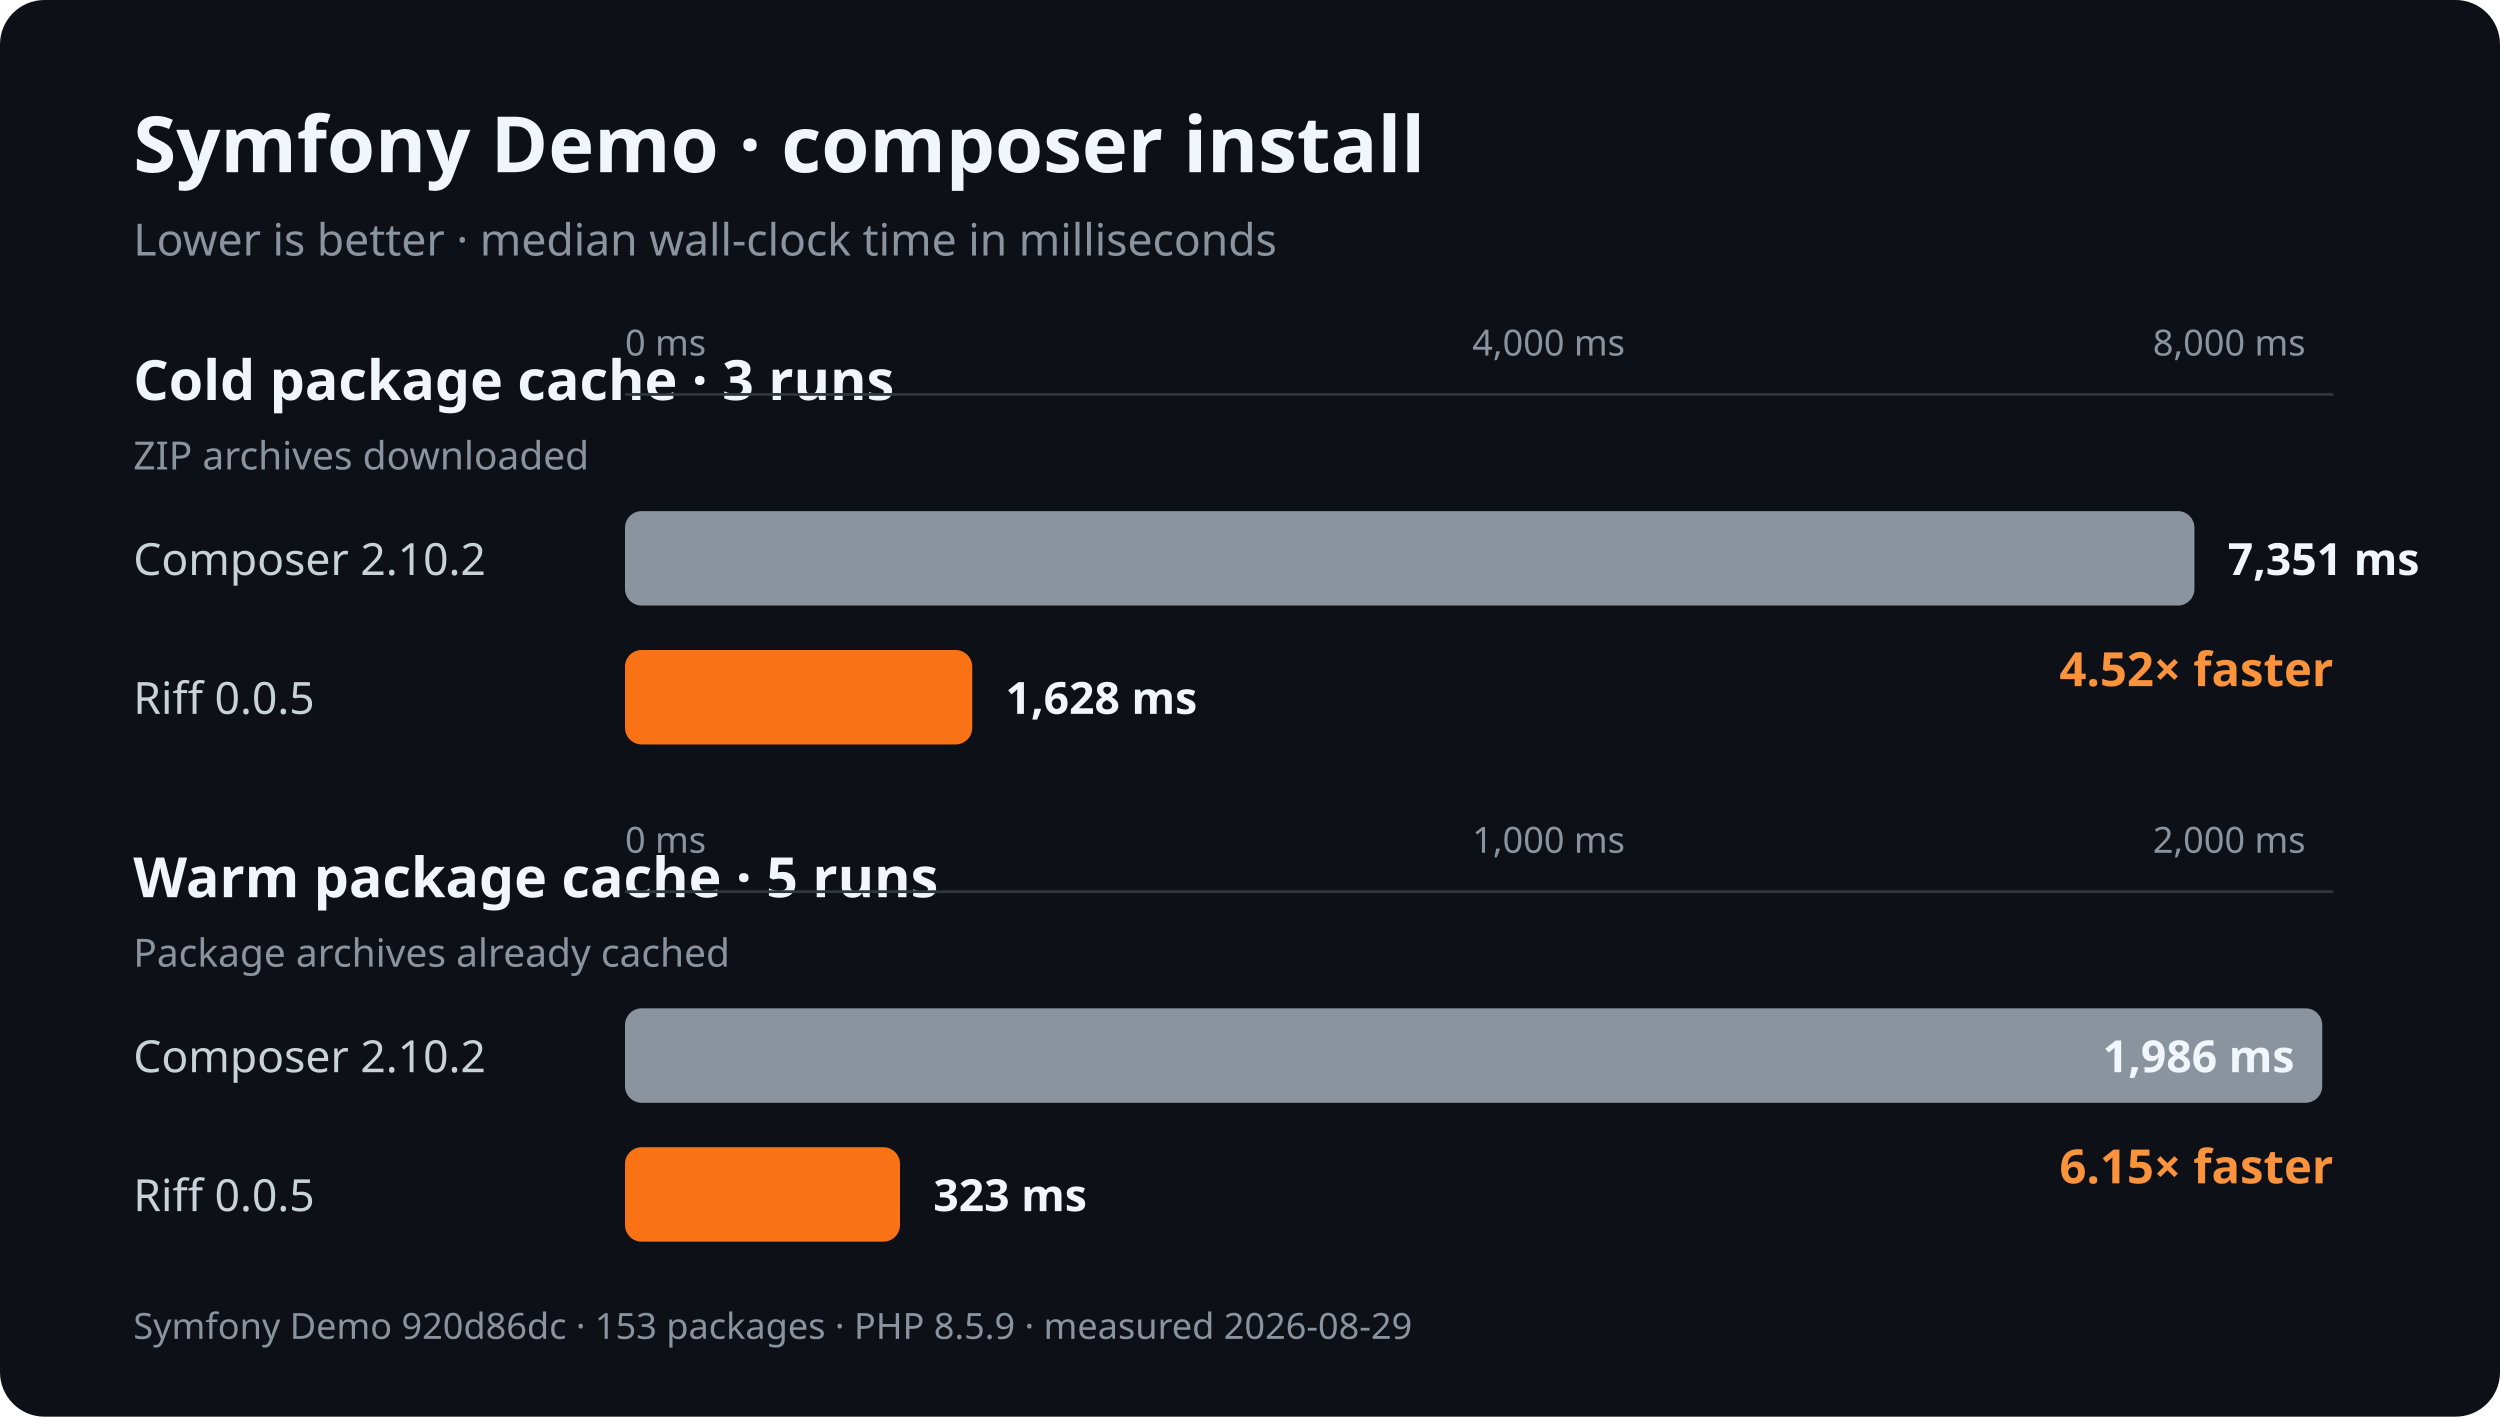
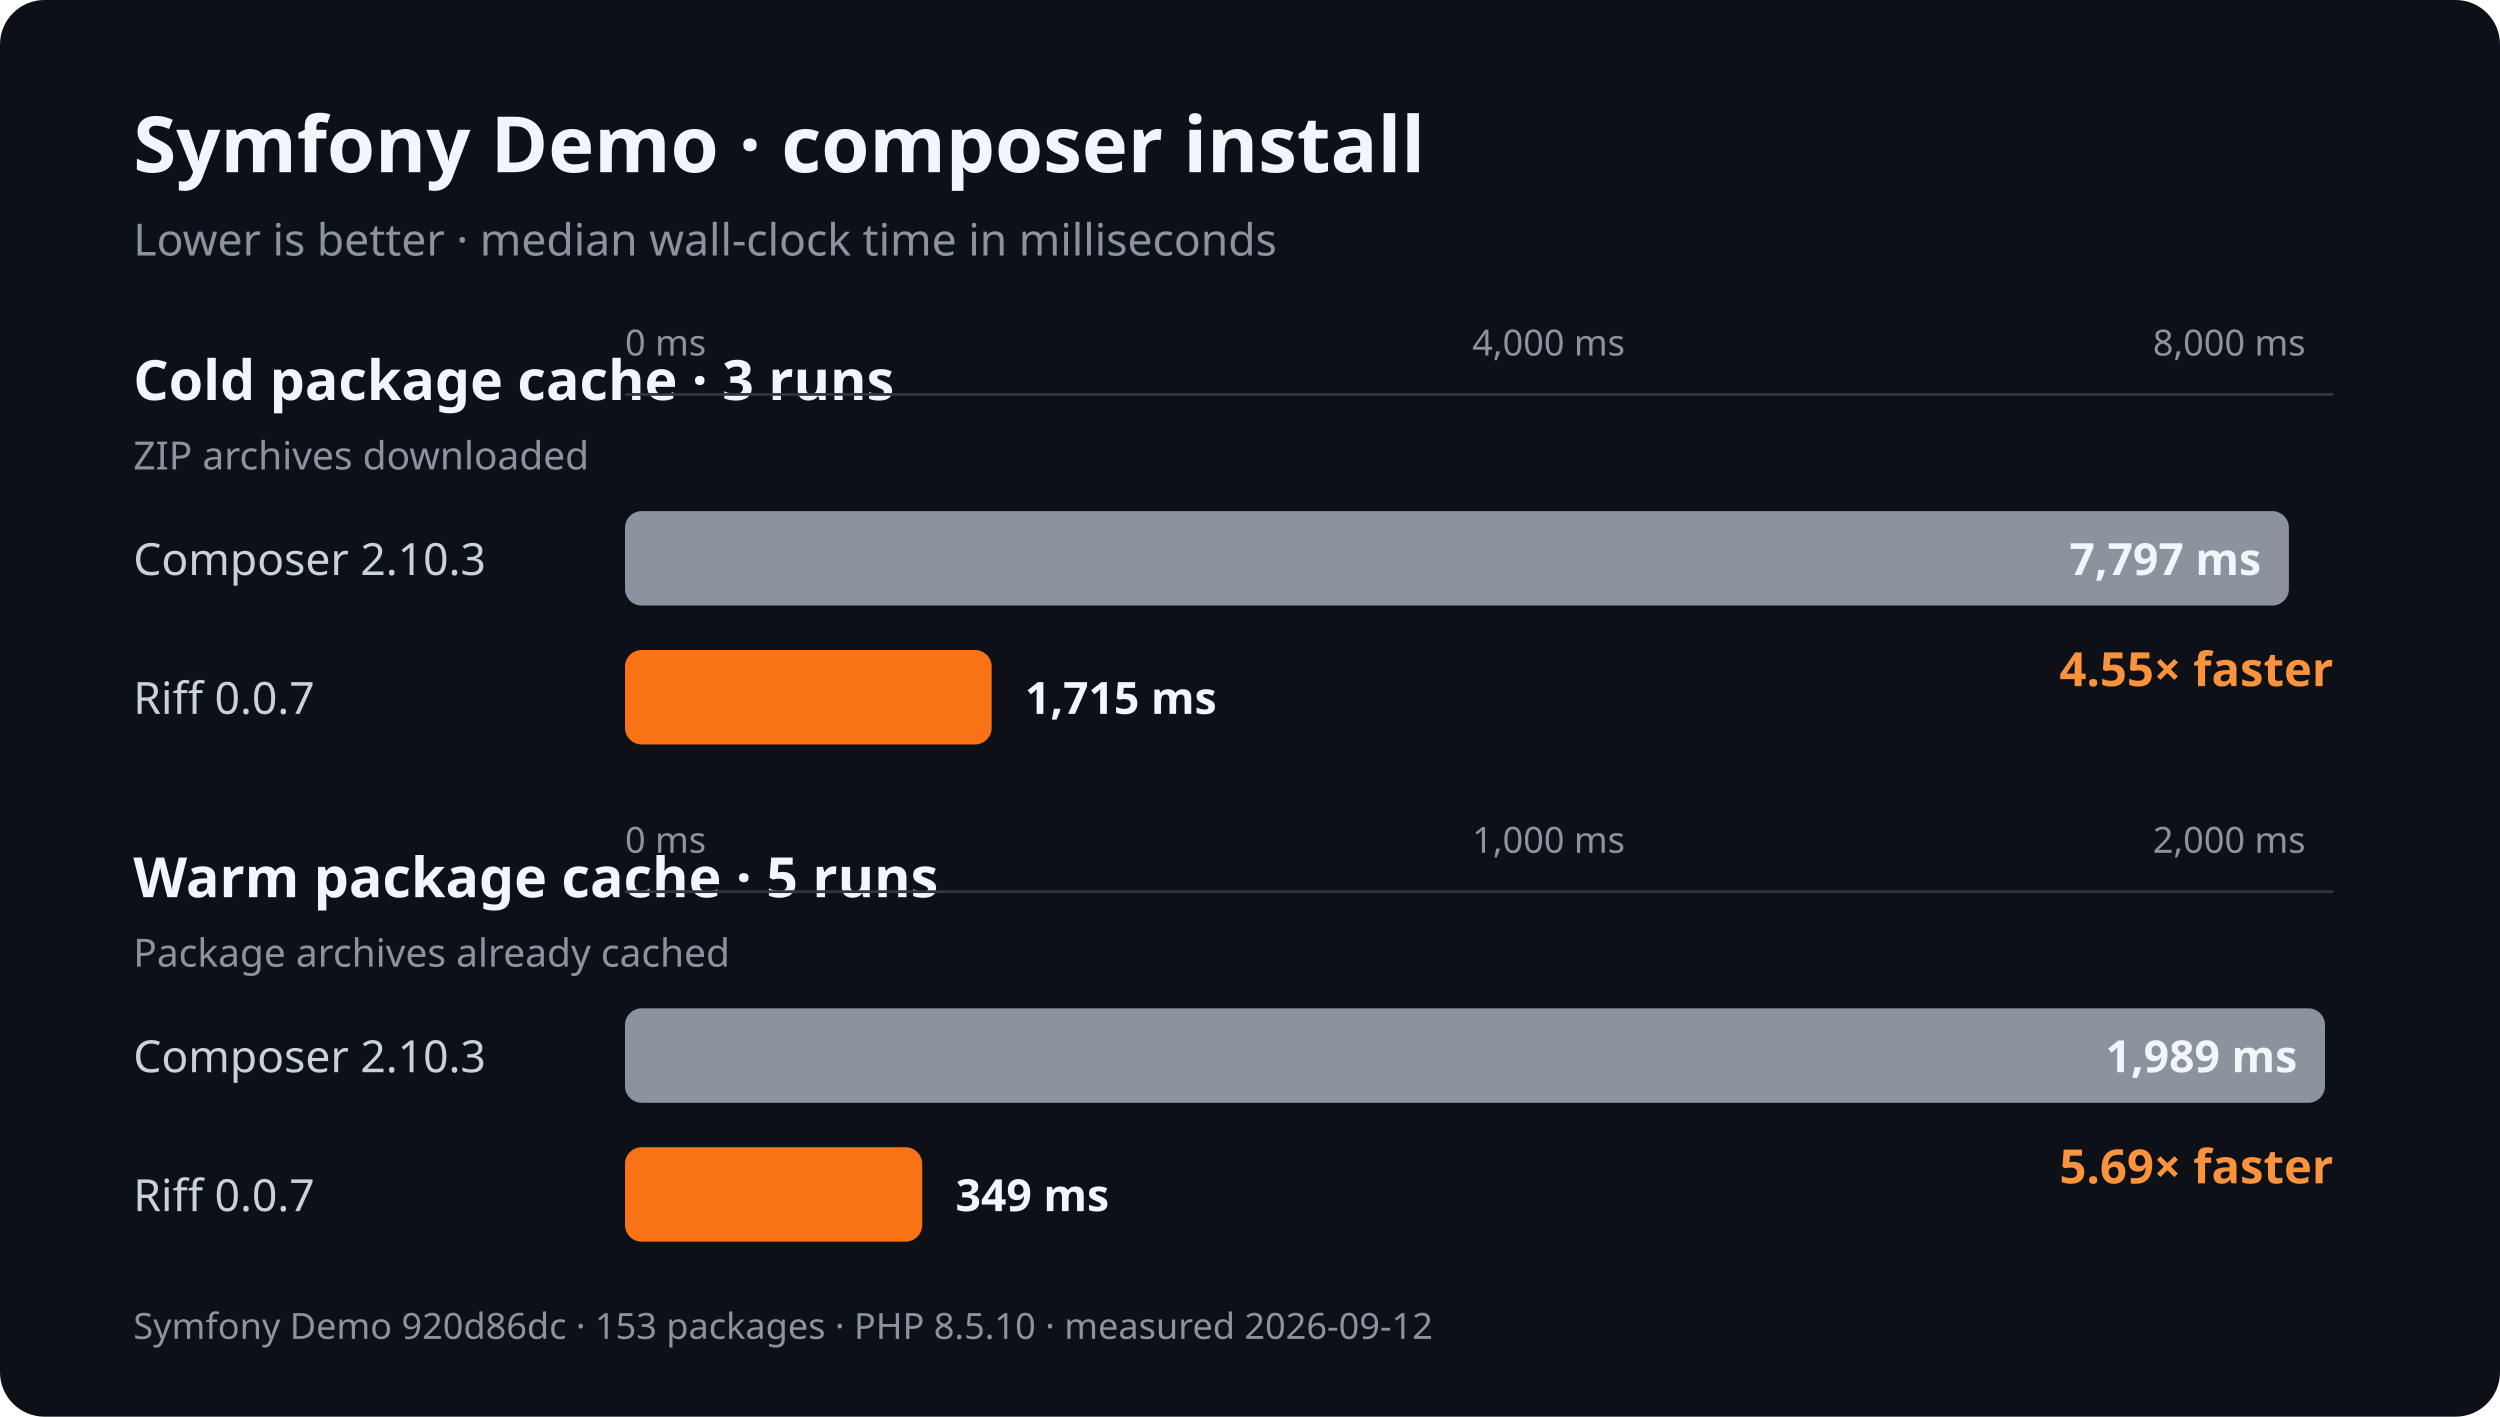
<svg xmlns="http://www.w3.org/2000/svg" width="900" height="510" viewBox="0 0 900 510" role="img" aria-labelledby="title description">
  <rect width="900" height="510" fill="#0d1117" rx="16" />
  <text x="48" y="62" fill="#f0f6fc" font-family="system-ui, sans-serif" font-size="28" font-weight="700">Symfony Demo · composer install</text>
  <text x="48" y="92" fill="#8b949e" font-family="system-ui, sans-serif" font-size="16">Lower is better · median wall-clock time in milliseconds</text>
  <g font-family="system-ui, sans-serif">
    <text x="48" y="144" fill="#f0f6fc" font-size="20" font-weight="700">Cold package cache · 3 runs</text>
    <text x="48" y="169" fill="#8b949e" font-size="14">ZIP archives downloaded</text>
    <line x1="225" y1="142" x2="840" y2="142" stroke="#30363d" />
    <text x="225" y="128" fill="#8b949e" font-size="13">0 ms</text>
    <text x="530" y="128" fill="#8b949e" font-size="13">4,000 ms</text>
    <text x="830" y="128" fill="#8b949e" font-size="13" text-anchor="end">8,000 ms</text>
-     <rect x="225" y="184" width="565" height="34" rx="6" fill="#8b949e" />
-     <text x="48" y="207" fill="#c9d1d9" font-size="16">Composer 2.10.2</text>
-     <text x="802" y="207" fill="#f0f6fc" font-size="16" font-weight="700" text-anchor="start">7,351 ms</text>
-     <rect x="225" y="234" width="125" height="34" rx="6" fill="#f97316" />
-     <text x="48" y="257" fill="#c9d1d9" font-size="16">Riff 0.0.5</text>
-     <text x="362" y="257" fill="#f0f6fc" font-size="16" font-weight="700" text-anchor="start">1,628 ms</text>
-     <text x="840" y="247" fill="#fb923c" font-size="17" font-weight="700" text-anchor="end">4.52× faster</text>
+     <rect x="225" y="184" width="599" height="34" rx="6" fill="#8b949e" />
+     <text x="48" y="207" fill="#c9d1d9" font-size="16">Composer 2.10.3</text>
+     <text x="814" y="207" fill="#f0f6fc" font-size="16" font-weight="700" text-anchor="end">7,797 ms</text>
+     <rect x="225" y="234" width="132" height="34" rx="6" fill="#f97316" />
+     <text x="48" y="257" fill="#c9d1d9" font-size="16">Riff 0.0.7</text>
+     <text x="369" y="257" fill="#f0f6fc" font-size="16" font-weight="700" text-anchor="start">1,715 ms</text>
+     <text x="840" y="247" fill="#fb923c" font-size="17" font-weight="700" text-anchor="end">4.55× faster</text>
    <text x="48" y="323" fill="#f0f6fc" font-size="20" font-weight="700">Warm package cache · 5 runs</text>
    <text x="48" y="348" fill="#8b949e" font-size="14">Package archives already cached</text>
    <line x1="225" y1="321" x2="840" y2="321" stroke="#30363d" />
    <text x="225" y="307" fill="#8b949e" font-size="13">0 ms</text>
    <text x="530" y="307" fill="#8b949e" font-size="13">1,000 ms</text>
    <text x="830" y="307" fill="#8b949e" font-size="13" text-anchor="end">2,000 ms</text>
-     <rect x="225" y="363" width="611" height="34" rx="6" fill="#8b949e" />
-     <text x="48" y="386" fill="#c9d1d9" font-size="16">Composer 2.10.2</text>
-     <text x="826" y="386" fill="#f0f6fc" font-size="16" font-weight="700" text-anchor="end">1,986 ms</text>
-     <rect x="225" y="413" width="99" height="34" rx="6" fill="#f97316" />
-     <text x="48" y="436" fill="#c9d1d9" font-size="16">Riff 0.0.5</text>
-     <text x="336" y="436" fill="#f0f6fc" font-size="16" font-weight="700" text-anchor="start">323 ms</text>
-     <text x="840" y="426" fill="#fb923c" font-size="17" font-weight="700" text-anchor="end">6.15× faster</text>
+     <rect x="225" y="363" width="612" height="34" rx="6" fill="#8b949e" />
+     <text x="48" y="386" fill="#c9d1d9" font-size="16">Composer 2.10.3</text>
+     <text x="827" y="386" fill="#f0f6fc" font-size="16" font-weight="700" text-anchor="end">1,989 ms</text>
+     <rect x="225" y="413" width="107" height="34" rx="6" fill="#f97316" />
+     <text x="48" y="436" fill="#c9d1d9" font-size="16">Riff 0.0.7</text>
+     <text x="344" y="436" fill="#f0f6fc" font-size="16" font-weight="700" text-anchor="start">349 ms</text>
+     <text x="840" y="426" fill="#fb923c" font-size="17" font-weight="700" text-anchor="end">5.69× faster</text>
  </g>
-   <text x="48" y="482" fill="#8b949e" font-family="system-ui, sans-serif" font-size="13">Symfony Demo 920d86dc · 153 packages · PHP 8.5.9 · measured 2026-08-29</text>
+   <text x="48" y="482" fill="#8b949e" font-family="system-ui, sans-serif" font-size="13">Symfony Demo 920d86dc · 153 packages · PHP 8.5.10 · measured 2026-09-12</text>
</svg>
